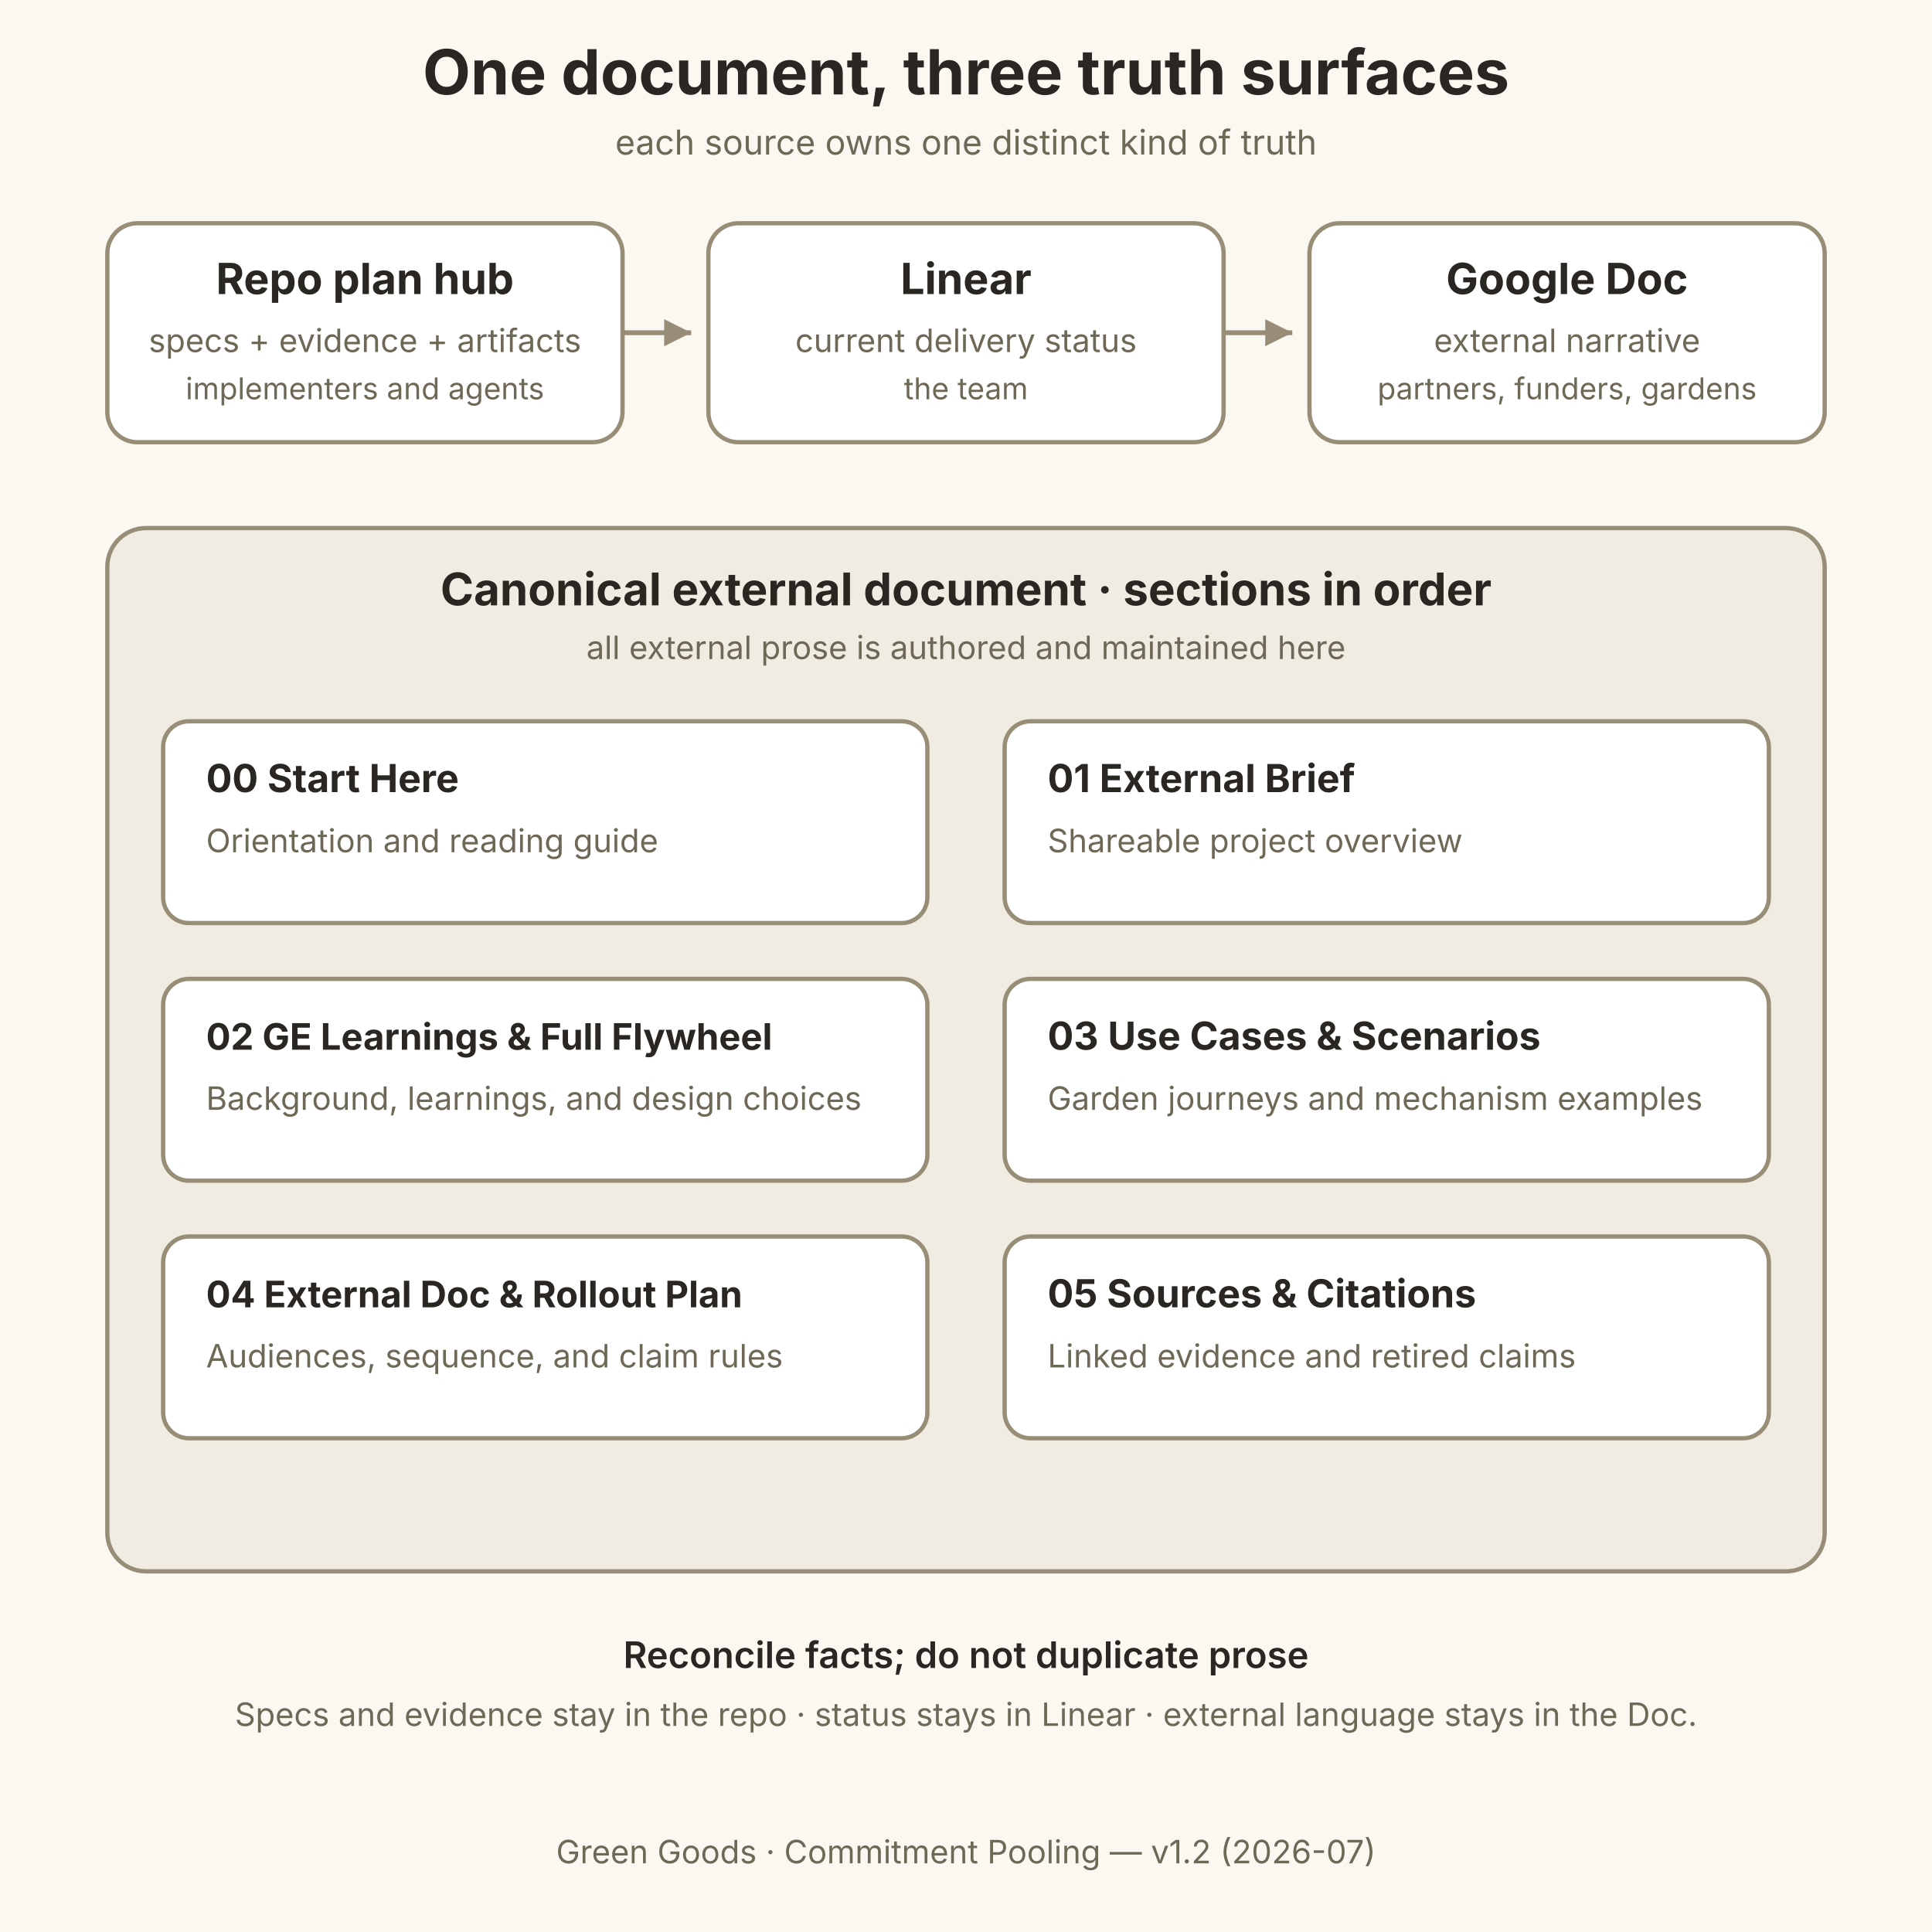
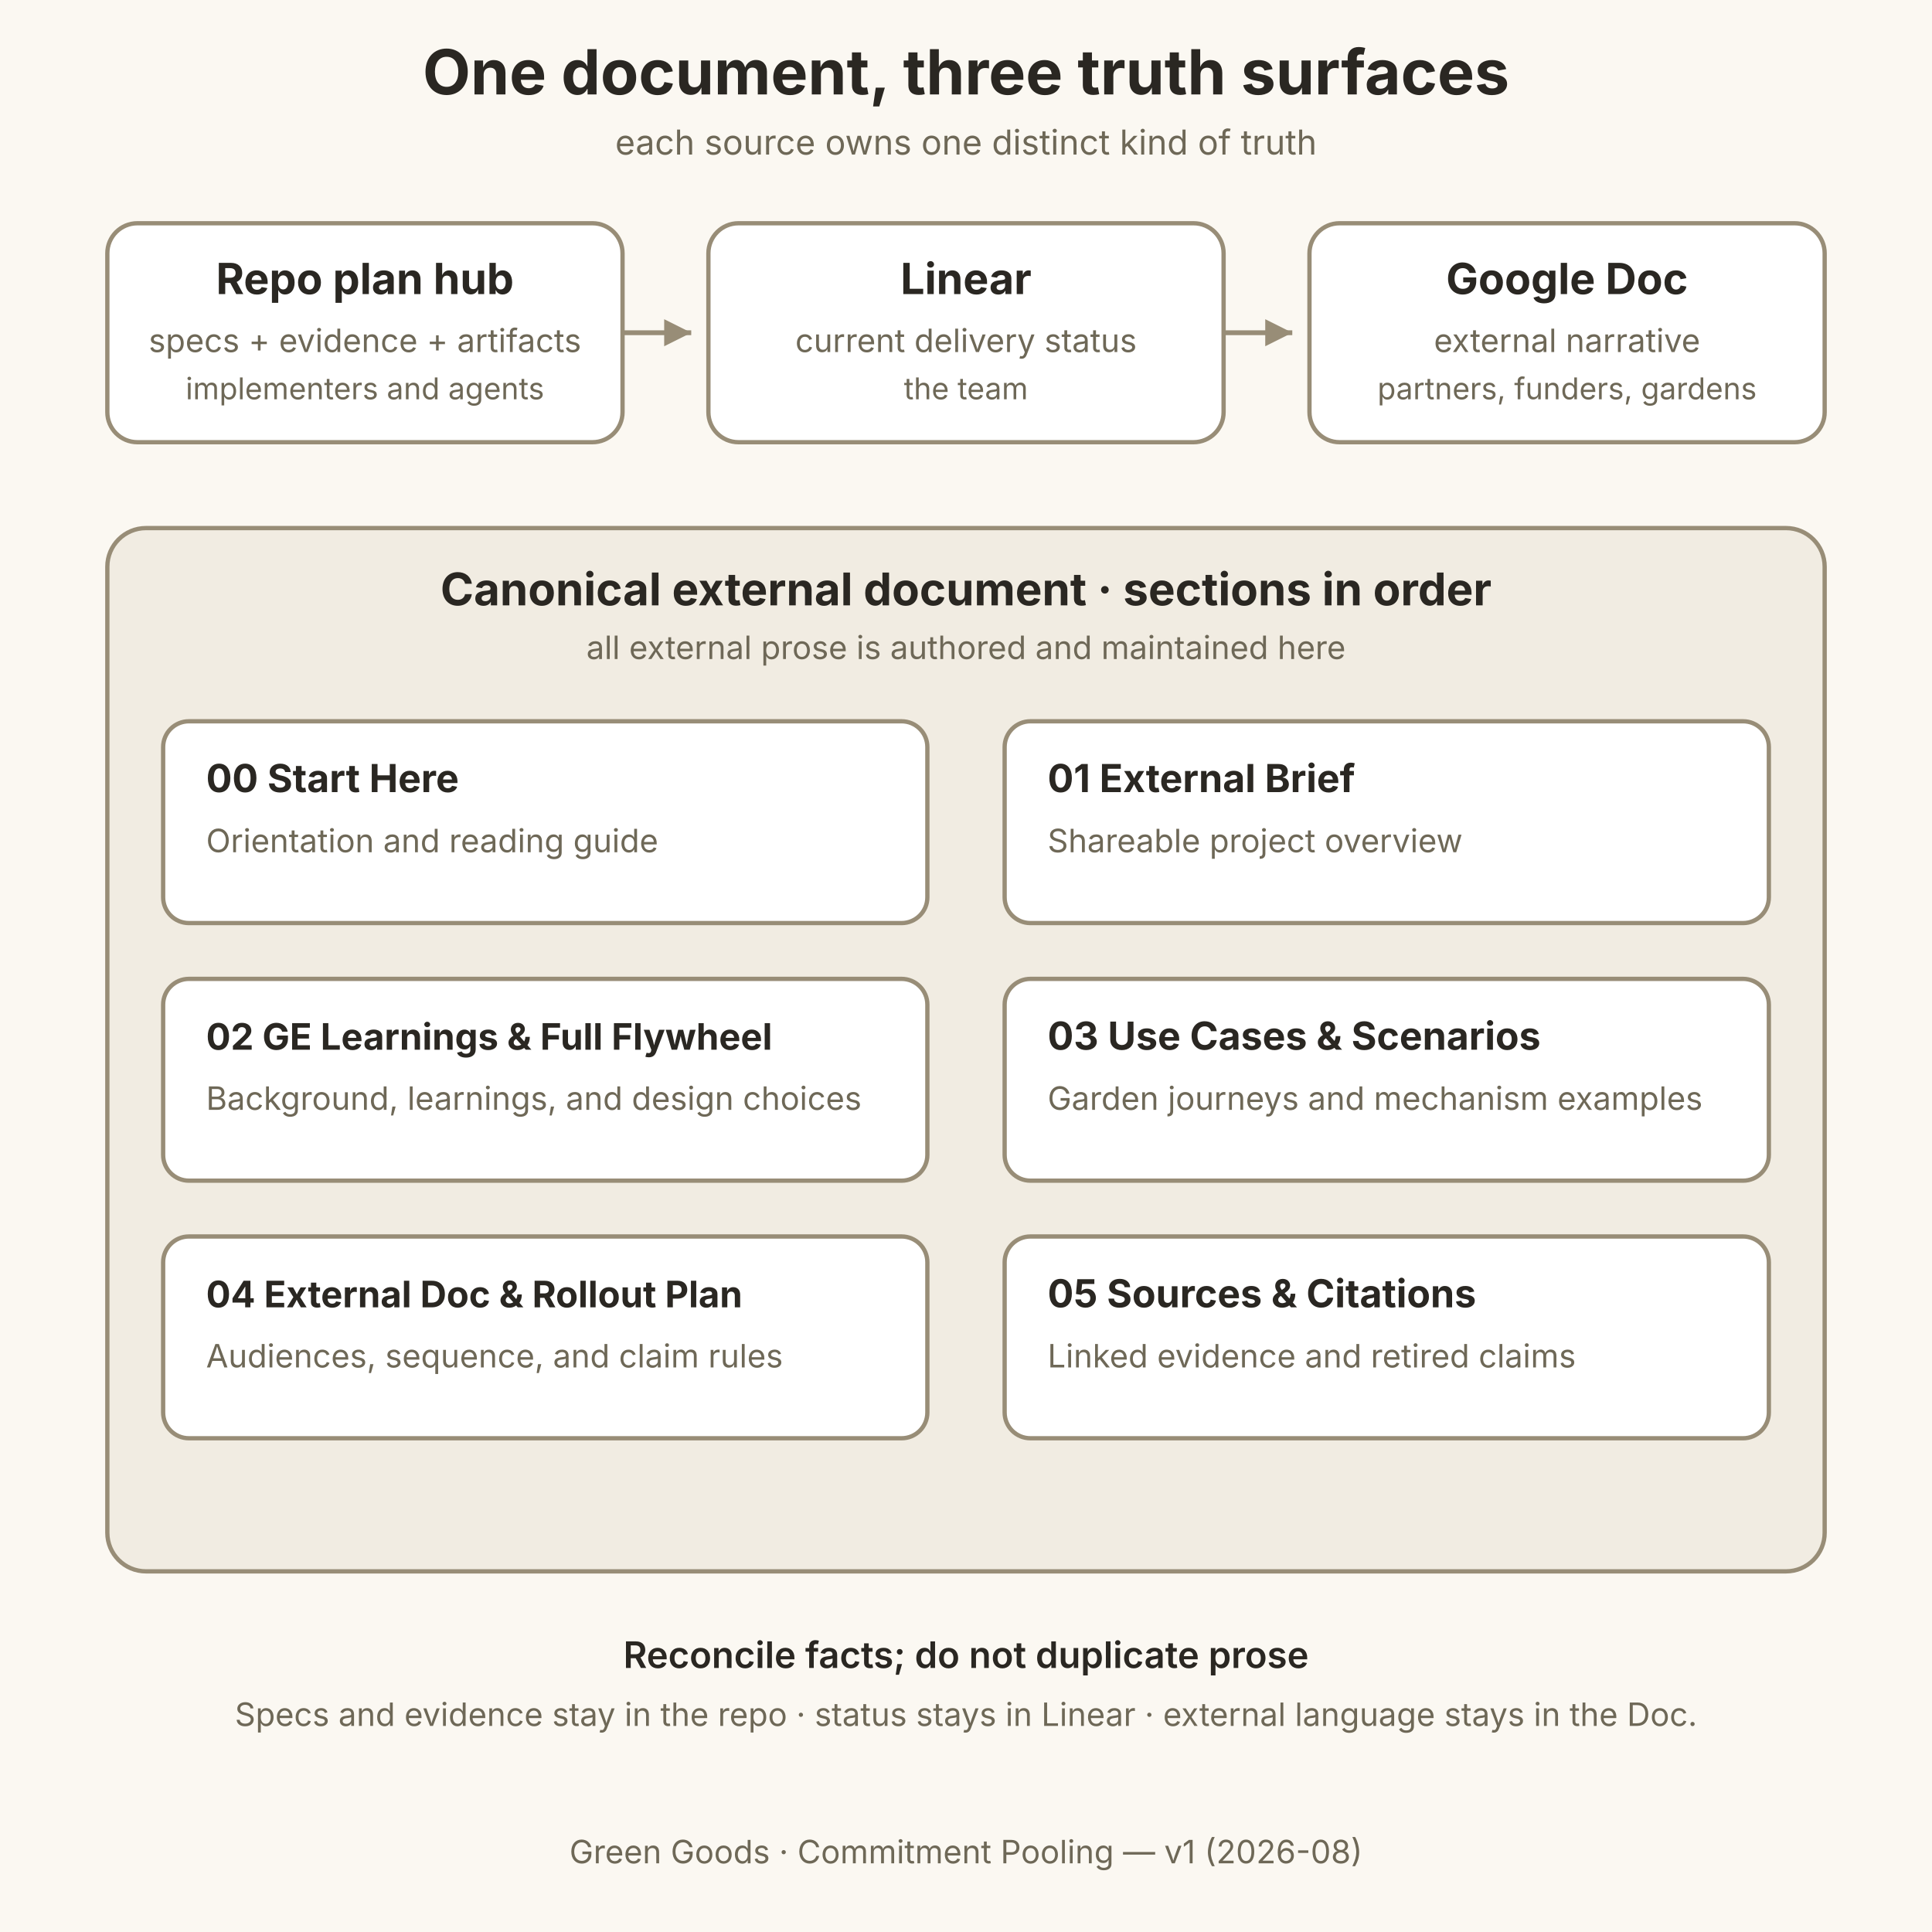
<svg xmlns="http://www.w3.org/2000/svg" width="1800" height="1800" viewBox="0 0 900 900" font-family="Inter, 'Helvetica Neue', Arial, sans-serif" role="img" aria-labelledby="ownership-map-title ownership-map-desc">
  <defs>
    <marker id="ownership-arrow" viewBox="0 0 10 10" refX="8" refY="5" markerWidth="7" markerHeight="7" orient="auto-start-reverse">
      <path d="M 0 1 L 8 5 L 0 9 Z" fill="#988D77" />
    </marker>
  </defs>
  <rect x="0" y="0" width="900" height="900" fill="#FBF8F2" />
  <text x="450" y="44" text-anchor="middle" font-size="29" font-weight="700" fill="#2A2722">One document, three truth surfaces</text>
  <text x="450" y="72" text-anchor="middle" font-size="16" fill="#6E6857">each source owns one distinct kind of truth</text>
  <g>
    <rect x="50" y="104" width="240" height="102" rx="14" fill="#FFFFFF" stroke="#988D77" stroke-width="2" />
    <text x="170" y="137" text-anchor="middle" font-size="20" font-weight="700" fill="#2A2722">Repo plan hub</text>
    <text x="170" y="164" text-anchor="middle" font-size="15" fill="#6E6857">specs + evidence + artifacts</text>
    <text x="170" y="186" text-anchor="middle" font-size="14" fill="#6E6857">implementers and agents</text>
    <rect x="330" y="104" width="240" height="102" rx="14" fill="#FFFFFF" stroke="#988D77" stroke-width="2" />
    <text x="450" y="137" text-anchor="middle" font-size="20" font-weight="700" fill="#2A2722">Linear</text>
    <text x="450" y="164" text-anchor="middle" font-size="15" fill="#6E6857">current delivery status</text>
    <text x="450" y="186" text-anchor="middle" font-size="14" fill="#6E6857">the team</text>
    <rect x="610" y="104" width="240" height="102" rx="14" fill="#FFFFFF" stroke="#988D77" stroke-width="2" />
    <text x="730" y="137" text-anchor="middle" font-size="20" font-weight="700" fill="#2A2722">Google Doc</text>
    <text x="730" y="164" text-anchor="middle" font-size="15" fill="#6E6857">external narrative</text>
    <text x="730" y="186" text-anchor="middle" font-size="14" fill="#6E6857">partners, funders, gardens</text>
  </g>
  <g fill="none" stroke="#988D77" stroke-width="2.25" marker-end="url(#ownership-arrow)">
    <path d="M 290 155 H 322" />
    <path d="M 570 155 H 602" />
  </g>
  <rect x="50" y="246" width="800" height="486" rx="18" fill="#F1ECE2" stroke="#988D77" stroke-width="2" />
  <text x="450" y="282" text-anchor="middle" font-size="21" font-weight="700" fill="#2A2722">Canonical external document · sections in order</text>
  <text x="450" y="307" text-anchor="middle" font-size="15" fill="#6E6857">all external prose is authored and maintained here</text>
  <g>
    <rect x="76" y="336" width="356" height="94" rx="12" fill="#FFFFFF" stroke="#988D77" stroke-width="2" />
    <text x="96" y="369" font-size="18" font-weight="700" fill="#2A2722">00 Start Here</text>
    <text x="96" y="397" font-size="15" fill="#6E6857">Orientation and reading guide</text>
    <rect x="468" y="336" width="356" height="94" rx="12" fill="#FFFFFF" stroke="#988D77" stroke-width="2" />
    <text x="488" y="369" font-size="18" font-weight="700" fill="#2A2722">01 External Brief</text>
    <text x="488" y="397" font-size="15" fill="#6E6857">Shareable project overview</text>
    <rect x="76" y="456" width="356" height="94" rx="12" fill="#FFFFFF" stroke="#988D77" stroke-width="2" />
    <text x="96" y="489" font-size="17" font-weight="700" fill="#2A2722">02 GE Learnings &amp; Full Flywheel</text>
    <text x="96" y="517" font-size="15" fill="#6E6857">Background, learnings, and design choices</text>
    <rect x="468" y="456" width="356" height="94" rx="12" fill="#FFFFFF" stroke="#988D77" stroke-width="2" />
    <text x="488" y="489" font-size="18" font-weight="700" fill="#2A2722">03 Use Cases &amp; Scenarios</text>
    <text x="488" y="517" font-size="15" fill="#6E6857">Garden journeys and mechanism examples</text>
    <rect x="76" y="576" width="356" height="94" rx="12" fill="#FFFFFF" stroke="#988D77" stroke-width="2" />
    <text x="96" y="609" font-size="17" font-weight="700" fill="#2A2722">04 External Doc &amp; Rollout Plan</text>
    <text x="96" y="637" font-size="15" fill="#6E6857">Audiences, sequence, and claim rules</text>
    <rect x="468" y="576" width="356" height="94" rx="12" fill="#FFFFFF" stroke="#988D77" stroke-width="2" />
    <text x="488" y="609" font-size="18" font-weight="700" fill="#2A2722">05 Sources &amp; Citations</text>
    <text x="488" y="637" font-size="15" fill="#6E6857">Linked evidence and retired claims</text>
  </g>
  <text x="450" y="777" text-anchor="middle" font-size="17" font-weight="600" fill="#2A2722">Reconcile facts; do not duplicate prose</text>
  <text x="450" y="804" text-anchor="middle" font-size="15" fill="#6E6857">Specs and evidence stay in the repo · status stays in Linear · external language stays in the Doc.</text>
-   <text x="450" y="868" text-anchor="middle" font-size="15" fill="#6E6857">Green Goods · Commitment Pooling — v1.2 (2026-07)</text>
+   <text x="450" y="868" text-anchor="middle" font-size="15" fill="#6E6857">Green Goods · Commitment Pooling — v1 (2026-08)</text>
</svg>
